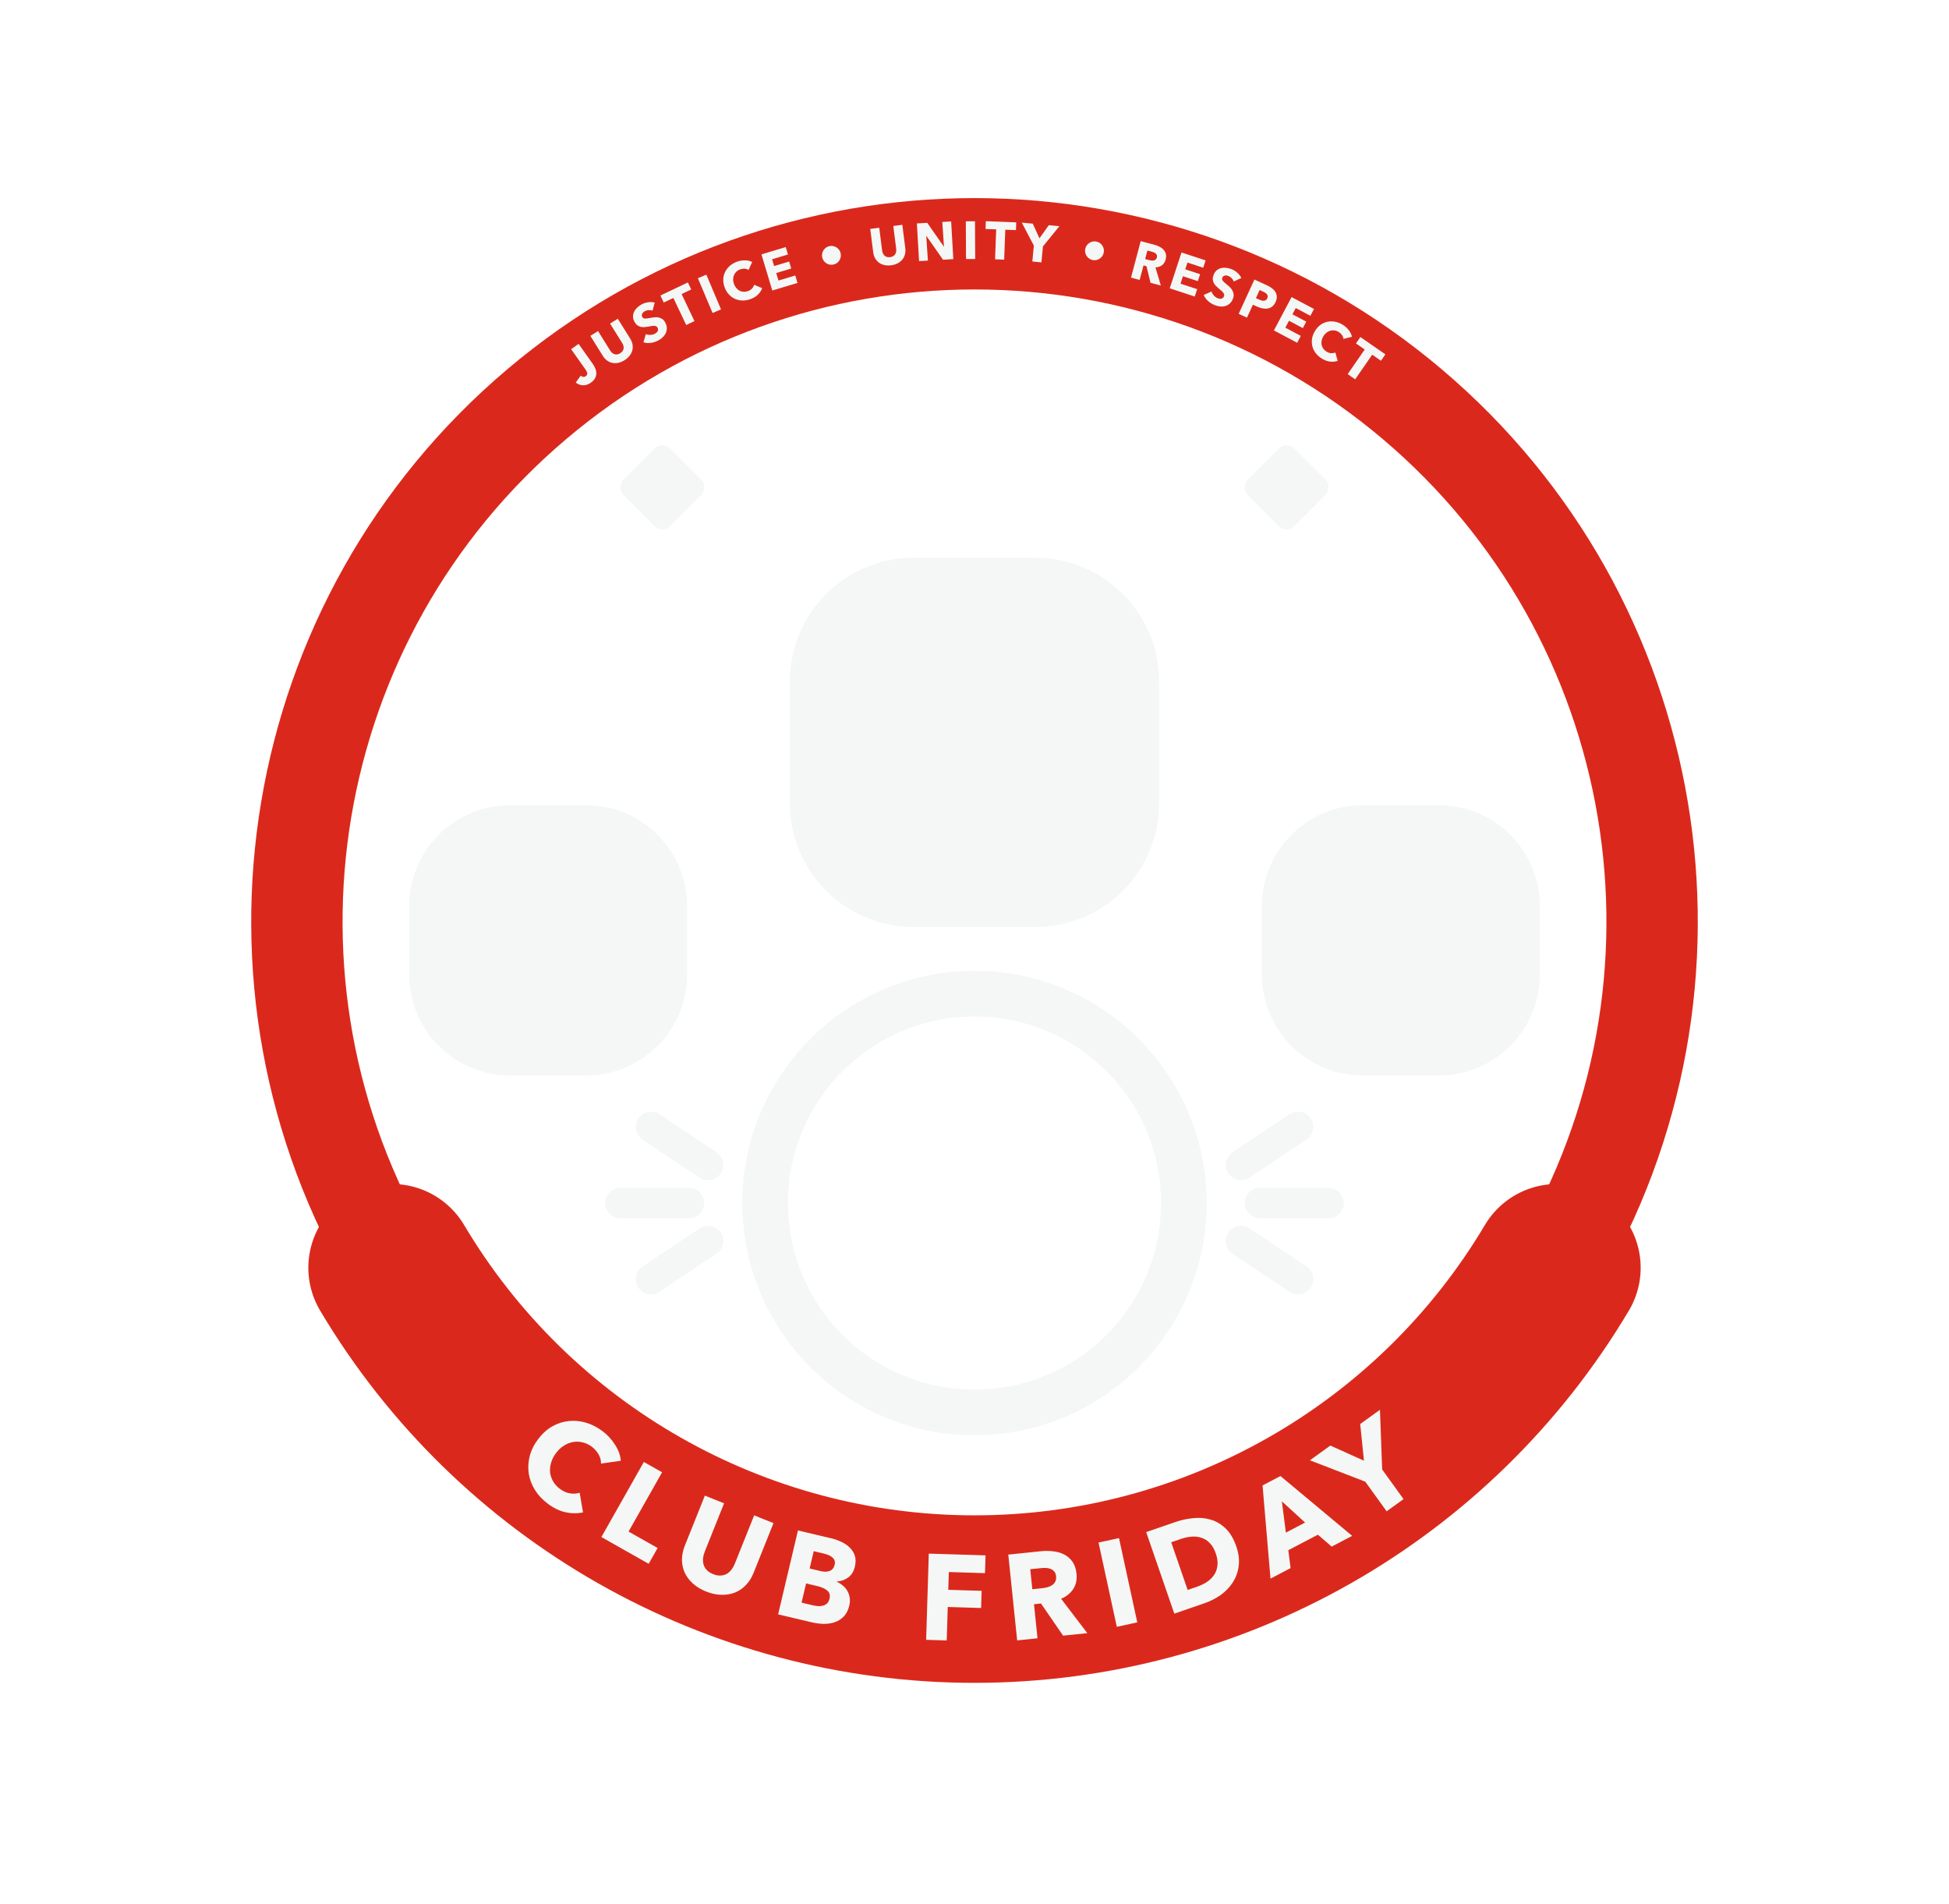
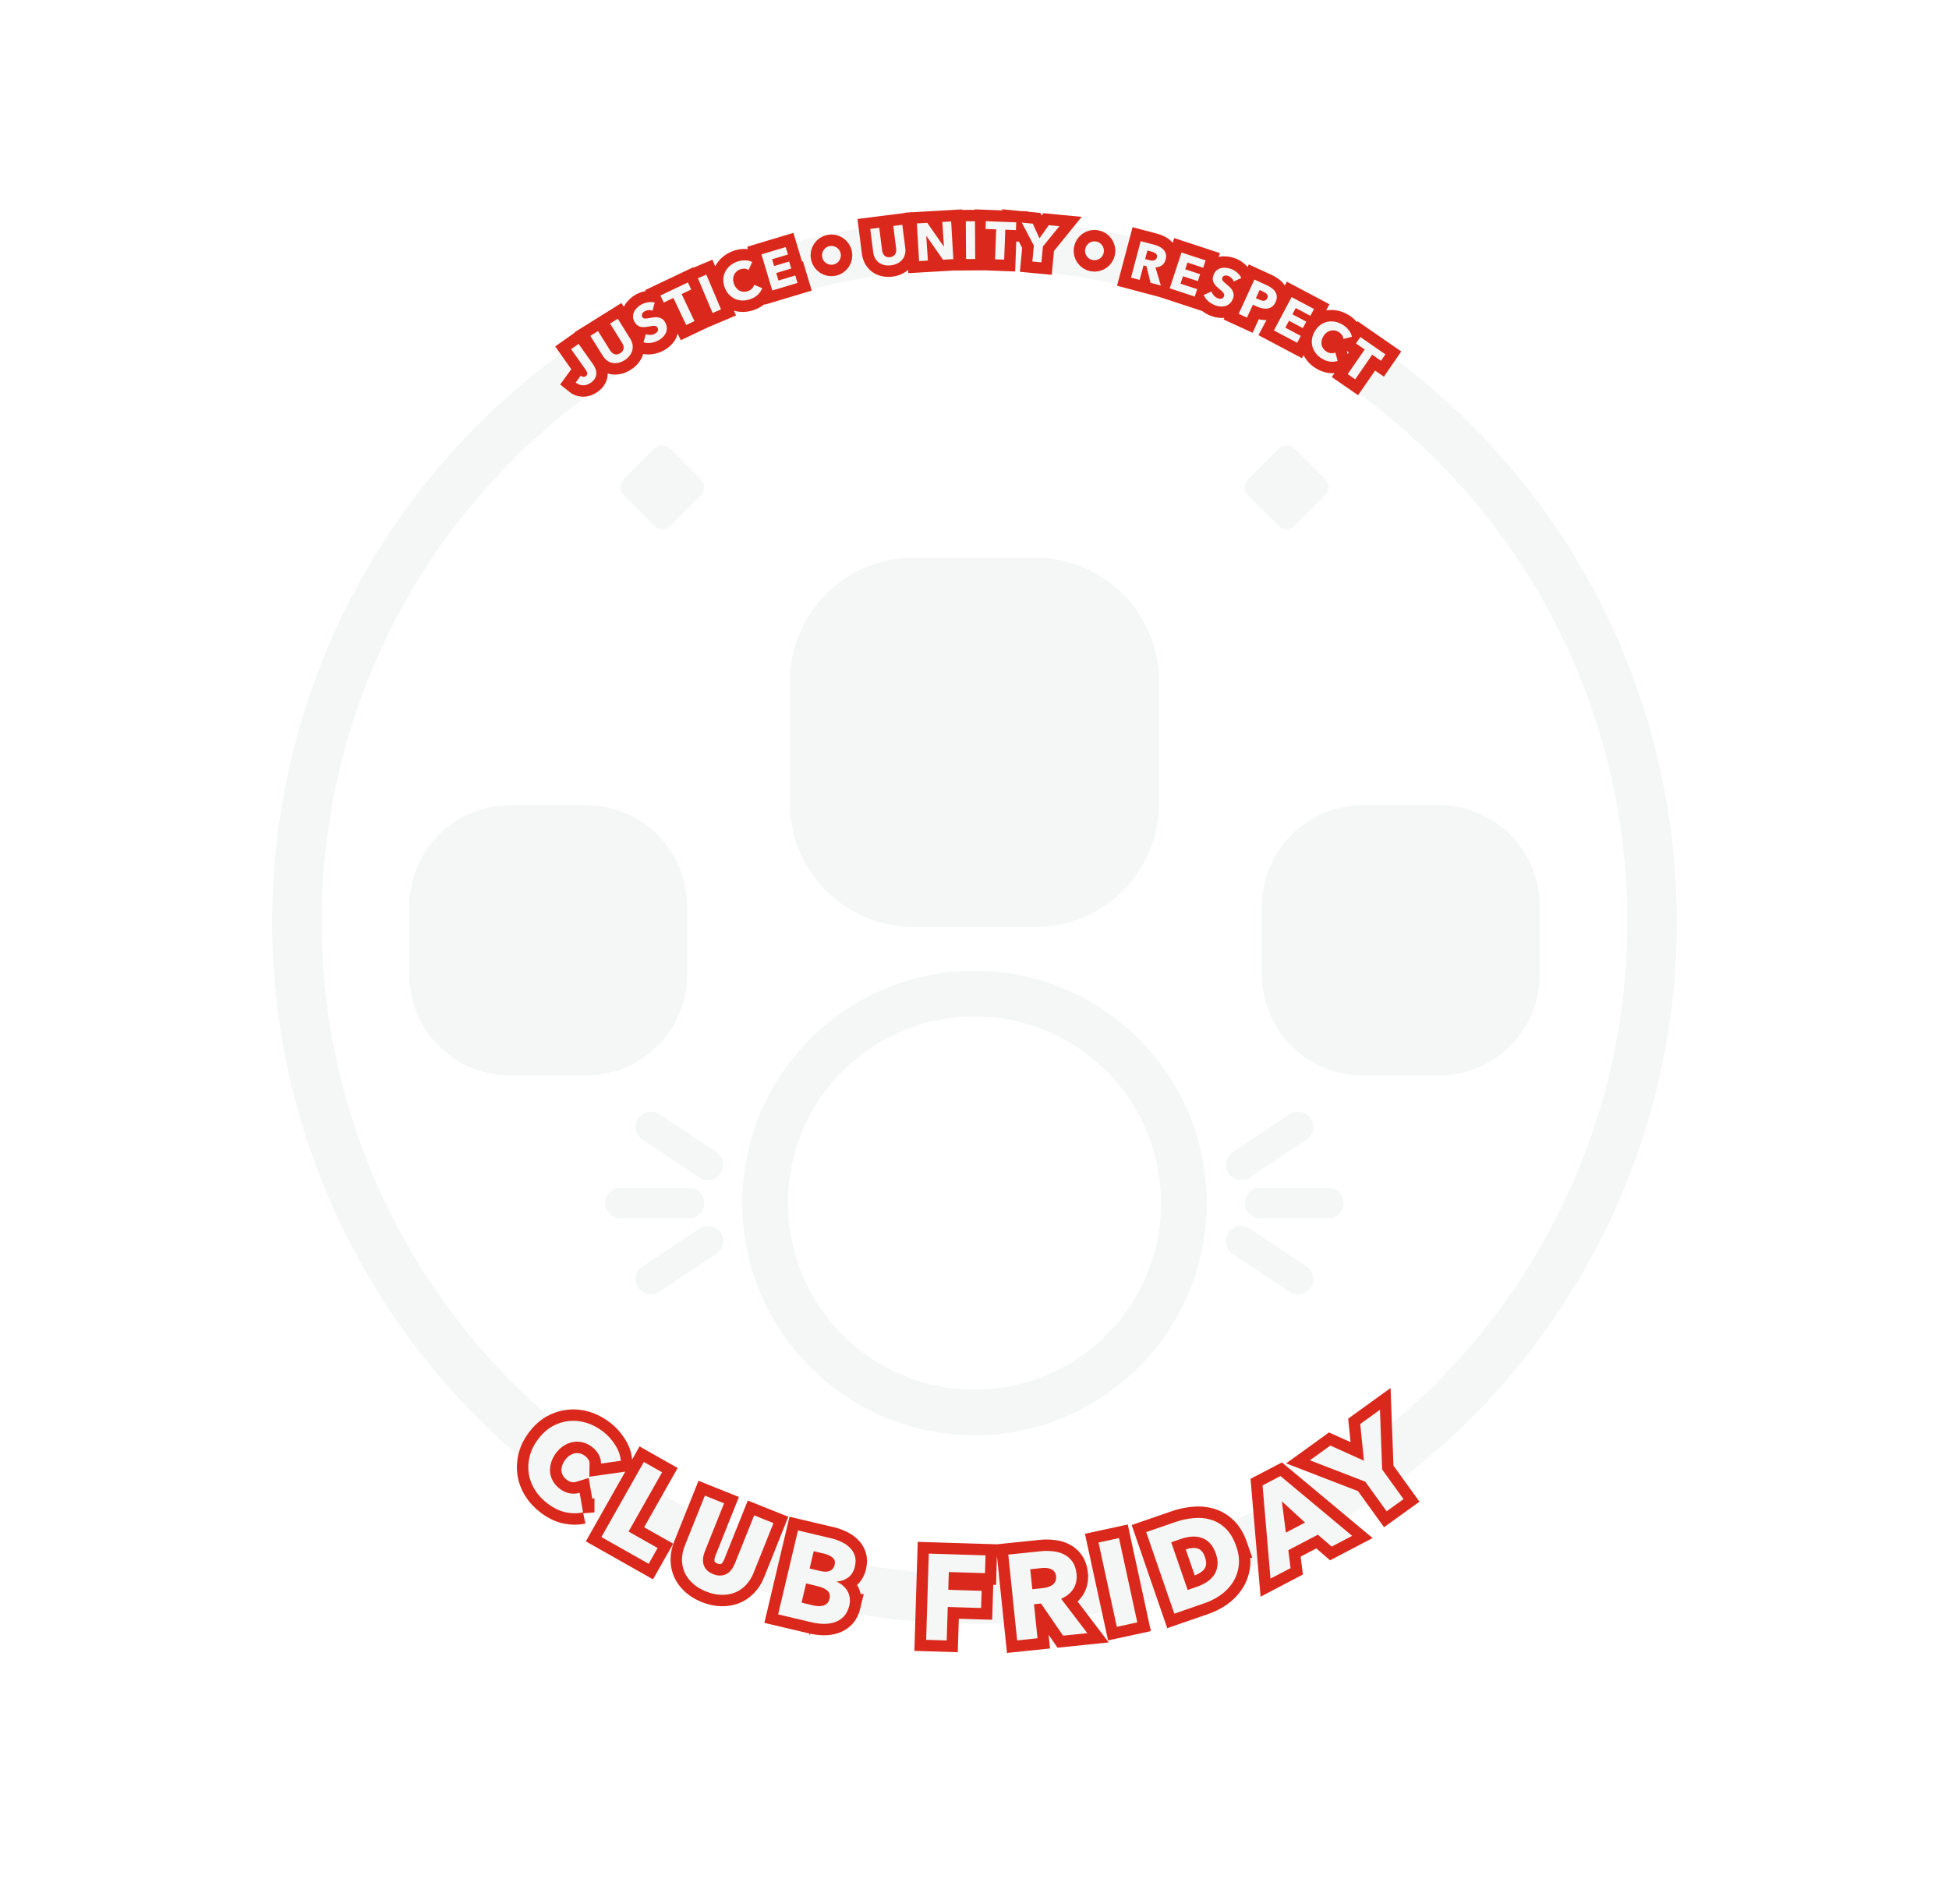
<svg xmlns="http://www.w3.org/2000/svg" viewBox="0 0 512 500" role="img" aria-labelledby="title desc" version="1.1" id="svg15">
  <g stroke="#F4F7F5" stroke-width="13" stroke-linecap="round" stroke-linejoin="round" id="g8">
    <path fill="none" stroke="#F4F7F5" d="M103 333a178 178 0 1 1 306 0" id="path1" />
    <g id="younger-member" aria-label="younger-member">
      <rect x="114" y="218" width="60" height="58" rx="20" fill="#F4F7F5" stroke="#F4F7F5" id="rect1" />
      <circle cx="144" cy="247" r="7" fill="none" stroke="none" id="circle1" />
    </g>
    <g id="adult-member" aria-label="adult-member">
      <rect x="214" y="153" width="84" height="84" rx="26" fill="#F4F7F5" stroke="#F4F7F5" id="rect2" />
      <circle cx="256" cy="195" r="9" fill="none" stroke="none" id="circle2" />
    </g>
    <g id="older-member" aria-label="older-member">
      <rect x="338" y="218" width="60" height="58" rx="20" fill="#F4F7F5" stroke="#F4F7F5" id="rect3" />
      <circle cx="368" cy="247" r="7" fill="none" stroke="none" id="circle3" />
    </g>
    <circle cx="256" cy="316" r="55" fill="none" stroke="#F4F7F5" stroke-width="12" id="circle4" />
    <path fill="none" stroke="none" stroke-width="9" d="M256 273c-16 11-25 25-25 43s9 32 25 43m0-86c16 11 25 25 25 43s-9 32-25 43m-43-43h86" id="path4" />
    <path fill="none" stroke="#F4F7F5" stroke-width="8" d="M181 316h-18M186 306l-15-10M186 326l-15 10M331 316h18M326 306l15-10M326 326l15 10" id="path5" />
    <path fill="none" stroke="#F4F7F5" d="M103 333a178 178 0 0 0 306 0" id="path6" />
    <path fill="#F4F7F5" stroke="#F4F7F5" stroke-width="6" d="m174 120 8 8-8 8-8-8z" id="path7" />
    <path fill="#F4F7F5" stroke="#F4F7F5" stroke-width="6" d="m338 120 8 8-8 8-8-8z" id="path8" />
  </g>
  <defs id="defs8">
    <path id="motto-arc" d="M103 333a178 178 0 1 1 306 0" />
    <path id="name-arc" d="M103 333a178 178 0 0 0 306 0" />
  </defs>
-   <path d="M103 333a178 178 0 1 1 306 0" fill="none" stroke="#DA291C" stroke-width="24" stroke-linecap="round" id="path9" />
-   <path d="M103 333a178 178 0 0 0 306 0" fill="none" stroke="#DA291C" stroke-width="44" stroke-linecap="round" id="path10" />
+   <path d="M103 333a178 178 0 1 1 306 0" fill="none" stroke="none" stroke-width="24" stroke-linecap="round" id="path9" />
+   <path d="M103 333a178 178 0 0 0 306 0" fill="none" stroke="none" stroke-width="44" stroke-linecap="round" id="path10" />
  <g font-family="Avenir Next, Trebuchet MS, Arial, sans-serif" text-anchor="middle" id="g15">
-     <g id="text14" style="font-weight:700;font-size:14px;letter-spacing:1.5" aria-label="JUSTICE•UNITY•RESPECT">
+     <g id="text14" style="font-weight:700;font-size:14px;letter-spacing:1.5;stroke:#da291c;stroke-width:6;paint-order:stroke fill" aria-label="JUSTICE•UNITY•RESPECT">
      <path style="fill:#f4f7f5" d="m 155.767,95.652 q 0.34,0.48 0.597,1.087 0.269,0.598 0.287,1.254 0.022,0.636 -0.302,1.294 -0.312,0.65 -1.135,1.232 -1.029,0.728 -2.086,0.687 -1.066,-0.052 -1.885,-0.724 l 1.313,-1.804 q 0.306,0.263 0.65,0.312 0.355,0.041 0.663,-0.178 0.48,-0.34 0.394,-0.776 -0.074,-0.445 -0.455,-0.982 l -3.777,-5.337 1.966,-1.391 3.769,5.325 z m 9.796,-6.688 q 0.474,0.76 0.605,1.553 0.136,0.773 -0.058,1.521 -0.201,0.736 -0.723,1.408 -0.51,0.664 -1.329,1.175 -0.832,0.519 -1.652,0.684 -0.821,0.165 -1.558,0.015 -0.745,-0.163 -1.379,-0.625 -0.642,-0.474 -1.116,-1.234 l -3.267,-5.239 2.02,-1.259 3.163,5.073 q 0.215,0.345 0.491,0.602 0.288,0.25 0.621,0.388 0.338,0.119 0.724,0.076 0.398,-0.05 0.825,-0.317 0.428,-0.267 0.636,-0.594 0.22,-0.335 0.262,-0.691 0.035,-0.368 -0.075,-0.729 -0.109,-0.361 -0.324,-0.705 l -3.163,-5.073 2.031,-1.267 3.267,5.239 z m 5.857,-7.349 q -0.458,-0.198 -1.008,-0.154 -0.544,0.025 -0.95,0.245 -0.209,0.114 -0.411,0.271 -0.189,0.15 -0.301,0.355 -0.119,0.192 -0.148,0.431 -0.024,0.22 0.116,0.478 0.12,0.221 0.287,0.322 0.179,0.094 0.411,0.111 0.245,0.011 0.544,-0.025 0.293,-0.047 0.654,-0.116 0.523,-0.093 1.103,-0.169 0.573,-0.088 1.127,-0.007 0.554,0.082 1.053,0.384 0.492,0.29 0.846,0.942 0.407,0.751 0.425,1.458 0.023,0.688 -0.251,1.299 -0.274,0.611 -0.783,1.11 -0.509,0.5 -1.149,0.847 -0.935,0.508 -1.982,0.662 -1.054,0.142 -1.96,-0.147 l 0.616,-2.151 q 0.534,0.22 1.197,0.21 0.669,-0.029 1.186,-0.309 0.234,-0.127 0.429,-0.296 0.195,-0.169 0.295,-0.367 0.112,-0.204 0.11,-0.442 -0.002,-0.238 -0.142,-0.496 -0.134,-0.246 -0.35,-0.352 -0.217,-0.105 -0.524,-0.114 -0.302,-0.027 -0.706,0.049 -0.399,0.057 -0.903,0.156 -0.492,0.092 -0.998,0.128 -0.494,0.029 -0.967,-0.08 -0.468,-0.128 -0.885,-0.427 -0.412,-0.318 -0.732,-0.909 -0.394,-0.726 -0.379,-1.403 0.015,-0.677 0.314,-1.27 0.299,-0.593 0.822,-1.068 0.516,-0.487 1.131,-0.821 0.738,-0.401 1.648,-0.544 0.922,-0.15 1.788,0.065 z m 7.638,-4.377 3.375,7.107 -2.163,1.027 -3.375,-7.107 -2.529,1.201 -0.877,-1.846 7.221,-3.43 0.877,1.846 z m 8.136,4.973 -3.856,-9.131 2.218,-0.937 3.856,9.131 z M 200.224,75.696 q -0.358,0.936 -1.11,1.689 -0.758,0.74 -1.941,1.174 -1.078,0.395 -2.128,0.377 -1.037,-0.022 -1.944,-0.421 -0.911,-0.412 -1.625,-1.179 -0.714,-0.767 -1.113,-1.858 -0.41,-1.117 -0.361,-2.164 0.062,-1.052 0.514,-1.933 0.447,-0.895 1.242,-1.574 0.795,-0.679 1.86,-1.069 0.986,-0.361 2.062,-0.353 1.085,-0.01 1.922,0.444 l -0.966,2.084 q -0.474,-0.318 -1.064,-0.341 -0.59,-0.022 -1.129,0.175 -0.592,0.217 -1.009,0.623 -0.409,0.389 -0.624,0.9 -0.215,0.511 -0.22,1.109 -0.009,0.585 0.217,1.203 0.231,0.631 0.621,1.084 0.39,0.454 0.871,0.709 0.49,0.238 1.053,0.27 0.563,0.032 1.142,-0.18 0.67,-0.246 1.074,-0.692 0.403,-0.446 0.551,-0.977 l 2.104,0.899 z m 2.656,0.613 -2.85,-9.493 6.383,-1.916 0.584,1.944 -4.17,1.252 0.535,1.783 3.942,-1.183 0.551,1.837 -3.942,1.183 0.592,1.971 4.412,-1.324 0.588,1.958 z" id="path15" />
      <path style="fill:#f4f7f5" d="m 220.84,66.548 q 0.109,0.506 0.011,0.986 -0.098,0.479 -0.355,0.878 -0.258,0.399 -0.655,0.685 -0.397,0.286 -0.903,0.395 -0.506,0.109 -0.986,0.011 -0.479,-0.098 -0.878,-0.355 -0.399,-0.258 -0.685,-0.655 -0.286,-0.397 -0.395,-0.903 -0.109,-0.506 -0.011,-0.986 0.098,-0.479 0.355,-0.878 0.258,-0.399 0.655,-0.685 0.397,-0.286 0.903,-0.395 0.506,-0.109 0.986,-0.011 0.479,0.098 0.878,0.355 0.399,0.258 0.685,0.655 0.286,0.397 0.395,0.903 z" id="path16" />
      <path style="fill:#f4f7f5" d="m 237.819,65.176 q 0.113,0.889 -0.099,1.664 -0.2,0.759 -0.688,1.358 -0.49,0.584 -1.245,0.977 -0.741,0.39 -1.699,0.512 -0.972,0.124 -1.787,-0.069 -0.815,-0.193 -1.422,-0.638 -0.609,-0.459 -0.992,-1.144 -0.385,-0.699 -0.498,-1.588 l -0.778,-6.125 2.361,-0.3 0.754,5.93 q 0.051,0.403 0.194,0.752 0.157,0.347 0.402,0.612 0.258,0.25 0.626,0.372 0.382,0.121 0.882,0.057 0.5,-0.064 0.826,-0.274 0.34,-0.213 0.527,-0.519 0.185,-0.32 0.236,-0.693 0.051,-0.373 1.6e-4,-0.776 l -0.754,-5.93 2.375,-0.302 0.778,6.125 z m 9.907,3.044 -4.358,-6.24 -0.042,0.002 0.431,6.468 -2.32,0.134 -0.573,-9.895 2.725,-0.158 4.343,6.227 0.042,-0.002 -0.43,-6.454 2.32,-0.134 0.573,9.895 z m 6.05,-0.178 -0.058,-9.912 2.408,-0.014 0.058,9.912 z m 10.313,-7.703 -0.295,7.862 -2.392,-0.09 0.295,-7.862 -2.798,-0.105 0.076,-2.043 7.988,0.299 -0.076,2.043 z m 9.886,4.398 -0.397,4.181 -2.383,-0.226 0.397,-4.181 -3.168,-6.038 2.885,0.274 1.758,3.851 2.451,-3.452 2.787,0.264 z" id="path17" />
      <path style="fill:#f4f7f5" d="m 289.958,66.311 q -0.091,0.51 -0.363,0.916 -0.272,0.406 -0.662,0.678 -0.39,0.272 -0.865,0.386 -0.476,0.114 -0.985,0.023 -0.51,-0.091 -0.916,-0.363 -0.406,-0.272 -0.678,-0.662 -0.272,-0.39 -0.386,-0.865 -0.114,-0.476 -0.023,-0.985 0.091,-0.51 0.363,-0.916 0.272,-0.406 0.662,-0.678 0.39,-0.272 0.865,-0.386 0.476,-0.114 0.985,-0.023 0.51,0.091 0.916,0.363 0.406,0.272 0.678,0.662 0.272,0.39 0.386,0.865 0.114,0.476 0.023,0.985 z" id="path18" />
      <path style="fill:#f4f7f5" d="m 302.245,74.283 -1.062,-4.352 -0.785,-0.208 -1.009,3.802 -2.273,-0.603 2.542,-9.581 3.654,0.969 q 0.69,0.183 1.3,0.504 0.627,0.311 1.052,0.786 0.438,0.478 0.602,1.116 0.164,0.637 -0.055,1.463 -0.258,0.974 -0.962,1.497 -0.704,0.523 -1.713,0.56 l 1.416,4.764 z m 1.668,-6.669 q 0.09,-0.338 -0.005,-0.581 -0.078,-0.252 -0.279,-0.422 -0.184,-0.179 -0.458,-0.295 -0.26,-0.112 -0.517,-0.181 l -1.231,-0.327 -0.592,2.233 1.096,0.291 q 0.284,0.075 0.593,0.114 0.312,0.025 0.588,-0.032 0.276,-0.057 0.486,-0.248 0.223,-0.187 0.32,-0.552 z m 3.372,8.118 3.096,-9.416 6.331,2.082 -0.634,1.928 -4.136,-1.36 -0.582,1.769 3.91,1.286 -0.599,1.822 -3.91,-1.286 -0.643,1.955 4.376,1.439 -0.638,1.942 z m 16.807,-1.778 q -0.144,-0.477 -0.531,-0.87 -0.369,-0.4 -0.8,-0.569 -0.222,-0.087 -0.472,-0.14 -0.237,-0.048 -0.465,-0.002 -0.223,0.033 -0.425,0.164 -0.184,0.124 -0.291,0.397 -0.092,0.235 -0.062,0.427 0.043,0.197 0.18,0.386 0.15,0.194 0.369,0.4 0.225,0.193 0.51,0.425 0.408,0.34 0.84,0.735 0.437,0.382 0.732,0.858 0.295,0.476 0.385,1.053 0.095,0.563 -0.175,1.254 -0.311,0.795 -0.841,1.264 -0.511,0.461 -1.155,0.645 -0.643,0.184 -1.354,0.116 -0.71,-0.068 -1.388,-0.333 -0.991,-0.388 -1.784,-1.089 -0.788,-0.714 -1.15,-1.593 l 2.042,-0.914 q 0.176,0.55 0.611,1.051 0.453,0.493 1.001,0.708 0.248,0.097 0.503,0.137 0.255,0.04 0.47,-0.011 0.228,-0.046 0.409,-0.201 0.181,-0.155 0.288,-0.428 0.102,-0.261 0.043,-0.494 -0.059,-0.234 -0.25,-0.474 -0.173,-0.248 -0.492,-0.509 -0.301,-0.268 -0.701,-0.59 -0.387,-0.317 -0.741,-0.681 -0.341,-0.359 -0.562,-0.791 -0.203,-0.44 -0.244,-0.952 -0.022,-0.52 0.223,-1.146 0.301,-0.769 0.828,-1.194 0.527,-0.425 1.173,-0.578 0.646,-0.153 1.346,-0.059 0.705,0.081 1.357,0.336 0.782,0.306 1.478,0.91 0.709,0.608 1.102,1.409 z m 11.002,5.381 q -0.362,0.789 -0.906,1.202 -0.538,0.4 -1.186,0.503 -0.648,0.103 -1.367,-0.042 -0.719,-0.145 -1.419,-0.466 l -1.082,-0.496 -1.558,3.398 -2.176,-0.998 4.133,-9.009 3.309,1.518 q 0.738,0.339 1.304,0.783 0.585,0.438 0.904,0.984 0.338,0.54 0.36,1.197 0.041,0.65 -0.315,1.426 z m -2.182,-0.985 q 0.146,-0.318 0.112,-0.58 -0.034,-0.262 -0.198,-0.476 -0.164,-0.214 -0.426,-0.38 -0.25,-0.161 -0.542,-0.295 l -0.954,-0.438 -0.975,2.125 0.916,0.42 q 0.305,0.14 0.609,0.218 0.303,0.078 0.578,0.049 0.287,-0.022 0.508,-0.167 0.226,-0.158 0.372,-0.476 z m 1.744,8.444 4.643,-8.757 5.888,3.122 -0.951,1.793 -3.847,-2.04 -0.872,1.645 3.636,1.928 -0.898,1.695 -3.636,-1.928 -0.964,1.818 4.069,2.158 -0.957,1.806 z m 16.749,8.008 q -0.955,0.303 -2.013,0.184 -1.051,-0.132 -2.127,-0.787 -0.981,-0.597 -1.621,-1.43 -0.628,-0.825 -0.882,-1.783 -0.246,-0.969 -0.09,-2.005 0.156,-1.036 0.76,-2.029 0.619,-1.016 1.468,-1.63 0.861,-0.607 1.832,-0.802 0.979,-0.207 2.005,-0.009 1.026,0.199 1.995,0.789 0.897,0.546 1.561,1.393 0.684,0.842 0.85,1.78 l -2.232,0.542 q -0.047,-0.569 -0.397,-1.045 -0.35,-0.475 -0.84,-0.774 -0.538,-0.328 -1.116,-0.401 -0.559,-0.078 -1.093,0.072 -0.534,0.15 -1.005,0.519 -0.463,0.357 -0.806,0.919 -0.349,0.574 -0.461,1.161 -0.112,0.588 -0.012,1.124 0.119,0.531 0.445,0.992 0.326,0.461 0.852,0.781 0.61,0.371 1.21,0.409 0.6,0.038 1.108,-0.178 l 0.607,2.206 z m 9.073,-1.636 -4.477,6.47 -1.969,-1.362 4.477,-6.47 -2.302,-1.593 1.163,-1.681 6.573,4.549 -1.163,1.681 z" id="path19" />
    </g>
-     <path d="m 153.164,397.256 q -2.241,0.477 -4.621,-0.032 -2.361,-0.535 -4.662,-2.266 -2.097,-1.577 -3.368,-3.615 -1.245,-2.018 -1.607,-4.252 -0.342,-2.26 0.243,-4.582 0.586,-2.322 2.182,-4.445 1.635,-2.174 3.704,-3.38 2.095,-1.187 4.348,-1.414 2.272,-0.253 4.563,0.429 2.29,0.682 4.362,2.24 1.918,1.443 3.24,3.518 1.367,2.069 1.536,4.239 l -5.198,0.735 q 0.021,-1.306 -0.668,-2.465 -0.69,-1.159 -1.738,-1.948 -1.151,-0.866 -2.45,-1.162 -1.254,-0.303 -2.502,-0.08 -1.248,0.222 -2.401,0.957 -1.134,0.709 -2.038,1.911 -0.923,1.227 -1.309,2.539 -0.386,1.311 -0.279,2.553 0.152,1.235 0.79,2.356 0.638,1.121 1.764,1.967 1.304,0.981 2.661,1.201 1.356,0.22 2.56,-0.156 l 0.888,5.153 z m 4.822,6.476 11.155,-19.72 4.791,2.71 -8.807,15.57 7.632,4.317 -2.348,4.15 z m 39.965,9.442 q -0.761,1.901 -2.045,3.214 -1.242,1.295 -2.883,1.948 -1.628,0.623 -3.571,0.569 -1.913,-0.042 -3.963,-0.863 -2.079,-0.833 -3.493,-2.123 -1.414,-1.29 -2.132,-2.853 -0.707,-1.593 -0.712,-3.387 0.007,-1.824 0.768,-3.726 l 5.246,-13.101 5.05,2.022 -5.079,12.685 q -0.345,0.862 -0.446,1.717 -0.072,0.868 0.124,1.67 0.237,0.784 0.837,1.438 0.63,0.666 1.699,1.094 1.069,0.428 1.955,0.369 0.915,-0.047 1.628,-0.451 0.725,-0.434 1.242,-1.123 0.517,-0.689 0.862,-1.551 l 5.079,-12.685 5.08,2.034 -5.246,13.101 z m 25.168,8.523 q -0.427,1.806 -1.438,2.882 -1.004,1.045 -2.364,1.513 -1.36,0.467 -2.967,0.449 -1.568,-0.042 -3.157,-0.418 l -8.782,-2.077 5.215,-22.048 8.782,2.077 q 1.277,0.302 2.55,0.899 1.28,0.566 2.215,1.478 0.943,0.881 1.37,2.133 0.427,1.252 0.029,2.934 -0.435,1.837 -1.718,2.816 -1.276,0.948 -3.021,1.094 l -0.015,0.062 q 0.897,0.377 1.604,1.004 0.745,0.604 1.182,1.398 0.468,0.801 0.604,1.754 0.167,0.96 -0.09,2.05 z m -3.854,-10.678 q 0.265,-1.121 -0.489,-1.826 -0.716,-0.728 -2.397,-1.126 l -2.616,-0.619 -1.075,4.547 2.865,0.678 q 1.495,0.354 2.444,-0.047 0.988,-0.424 1.268,-1.607 z m -1.354,8.92 q 0.324,-1.37 -0.578,-2.143 -0.902,-0.772 -2.615,-1.178 l -2.958,-0.7 -1.193,5.045 2.99,0.707 q 0.623,0.147 1.299,0.209 0.715,0.037 1.31,-0.118 0.627,-0.148 1.087,-0.565 0.468,-0.448 0.659,-1.258 z m 31.344,-7.017 -0.144,4.67 8.764,0.27 -0.139,4.51 -8.764,-0.27 -0.271,8.796 -5.405,-0.167 0.698,-22.645 14.905,0.46 -0.144,4.67 z m 30.014,16.712 -5.795,-8.441 -1.846,0.191 0.925,8.944 -5.348,0.553 -2.33,-22.536 8.594,-0.888 q 1.623,-0.168 3.187,0.024 1.593,0.157 2.884,0.828 1.324,0.667 2.191,1.897 0.867,1.229 1.068,3.171 0.237,2.292 -0.843,3.98 -1.08,1.688 -3.207,2.584 l 6.886,9.036 z m -1.838,-15.606 q -0.082,-0.796 -0.482,-1.237 -0.371,-0.476 -0.938,-0.675 -0.539,-0.234 -1.217,-0.26 -0.646,-0.03 -1.251,0.033 l -2.897,0.299 0.543,5.252 2.578,-0.267 q 0.668,-0.069 1.359,-0.237 0.687,-0.2 1.23,-0.545 0.543,-0.346 0.838,-0.923 0.326,-0.581 0.237,-1.44 z m 15.955,13.29 -4.804,-22.141 5.379,-1.167 4.804,22.141 z m 31.385,-21.13 q 0.97,2.813 0.621,5.236 -0.329,2.382 -1.595,4.307 -1.245,1.885 -3.174,3.261 -1.939,1.346 -4.147,2.108 l -7.986,2.755 -7.387,-21.418 7.744,-2.671 q 2.269,-0.783 4.665,-1 2.386,-0.247 4.538,0.398 2.142,0.615 3.91,2.307 1.768,1.692 2.812,4.717 z m -5.385,1.857 q -0.626,-1.815 -1.638,-2.786 -0.992,-1.012 -2.23,-1.363 -1.218,-0.392 -2.593,-0.256 -1.345,0.125 -2.676,0.584 l -2.571,0.887 4.32,12.524 2.45,-0.845 q 1.392,-0.48 2.558,-1.221 1.186,-0.781 1.904,-1.841 0.748,-1.07 0.905,-2.479 0.188,-1.419 -0.428,-3.204 z m 30.446,-1.802 -3.622,-3.125 -7.768,4.066 0.588,4.712 -5.273,2.76 -2.085,-24.48 4.706,-2.463 18.841,15.711 z m -13.088,-11.895 1.054,8.225 5.047,-2.641 z m 26.348,-8.363 5.616,7.786 -4.438,3.201 -5.616,-7.786 -14.541,-5.609 5.372,-3.875 8.824,3.973 -0.986,-9.626 5.191,-3.744 z" id="text15" style="font-weight:800;font-size:32px;letter-spacing:4;fill:#f4f7f5" aria-label="CLUB FRIDAY" />
+     <path d="m 153.164,397.256 q -2.241,0.477 -4.621,-0.032 -2.361,-0.535 -4.662,-2.266 -2.097,-1.577 -3.368,-3.615 -1.245,-2.018 -1.607,-4.252 -0.342,-2.26 0.243,-4.582 0.586,-2.322 2.182,-4.445 1.635,-2.174 3.704,-3.38 2.095,-1.187 4.348,-1.414 2.272,-0.253 4.563,0.429 2.29,0.682 4.362,2.24 1.918,1.443 3.24,3.518 1.367,2.069 1.536,4.239 l -5.198,0.735 q 0.021,-1.306 -0.668,-2.465 -0.69,-1.159 -1.738,-1.948 -1.151,-0.866 -2.45,-1.162 -1.254,-0.303 -2.502,-0.08 -1.248,0.222 -2.401,0.957 -1.134,0.709 -2.038,1.911 -0.923,1.227 -1.309,2.539 -0.386,1.311 -0.279,2.553 0.152,1.235 0.79,2.356 0.638,1.121 1.764,1.967 1.304,0.981 2.661,1.201 1.356,0.22 2.56,-0.156 l 0.888,5.153 z m 4.822,6.476 11.155,-19.72 4.791,2.71 -8.807,15.57 7.632,4.317 -2.348,4.15 z m 39.965,9.442 q -0.761,1.901 -2.045,3.214 -1.242,1.295 -2.883,1.948 -1.628,0.623 -3.571,0.569 -1.913,-0.042 -3.963,-0.863 -2.079,-0.833 -3.493,-2.123 -1.414,-1.29 -2.132,-2.853 -0.707,-1.593 -0.712,-3.387 0.007,-1.824 0.768,-3.726 l 5.246,-13.101 5.05,2.022 -5.079,12.685 q -0.345,0.862 -0.446,1.717 -0.072,0.868 0.124,1.67 0.237,0.784 0.837,1.438 0.63,0.666 1.699,1.094 1.069,0.428 1.955,0.369 0.915,-0.047 1.628,-0.451 0.725,-0.434 1.242,-1.123 0.517,-0.689 0.862,-1.551 l 5.079,-12.685 5.08,2.034 -5.246,13.101 z m 25.168,8.523 q -0.427,1.806 -1.438,2.882 -1.004,1.045 -2.364,1.513 -1.36,0.467 -2.967,0.449 -1.568,-0.042 -3.157,-0.418 l -8.782,-2.077 5.215,-22.048 8.782,2.077 q 1.277,0.302 2.55,0.899 1.28,0.566 2.215,1.478 0.943,0.881 1.37,2.133 0.427,1.252 0.029,2.934 -0.435,1.837 -1.718,2.816 -1.276,0.948 -3.021,1.094 l -0.015,0.062 q 0.897,0.377 1.604,1.004 0.745,0.604 1.182,1.398 0.468,0.801 0.604,1.754 0.167,0.96 -0.09,2.05 z m -3.854,-10.678 q 0.265,-1.121 -0.489,-1.826 -0.716,-0.728 -2.397,-1.126 l -2.616,-0.619 -1.075,4.547 2.865,0.678 q 1.495,0.354 2.444,-0.047 0.988,-0.424 1.268,-1.607 z m -1.354,8.92 q 0.324,-1.37 -0.578,-2.143 -0.902,-0.772 -2.615,-1.178 l -2.958,-0.7 -1.193,5.045 2.99,0.707 q 0.623,0.147 1.299,0.209 0.715,0.037 1.31,-0.118 0.627,-0.148 1.087,-0.565 0.468,-0.448 0.659,-1.258 z m 31.344,-7.017 -0.144,4.67 8.764,0.27 -0.139,4.51 -8.764,-0.27 -0.271,8.796 -5.405,-0.167 0.698,-22.645 14.905,0.46 -0.144,4.67 z m 30.014,16.712 -5.795,-8.441 -1.846,0.191 0.925,8.944 -5.348,0.553 -2.33,-22.536 8.594,-0.888 q 1.623,-0.168 3.187,0.024 1.593,0.157 2.884,0.828 1.324,0.667 2.191,1.897 0.867,1.229 1.068,3.171 0.237,2.292 -0.843,3.98 -1.08,1.688 -3.207,2.584 l 6.886,9.036 z m -1.838,-15.606 q -0.082,-0.796 -0.482,-1.237 -0.371,-0.476 -0.938,-0.675 -0.539,-0.234 -1.217,-0.26 -0.646,-0.03 -1.251,0.033 l -2.897,0.299 0.543,5.252 2.578,-0.267 q 0.668,-0.069 1.359,-0.237 0.687,-0.2 1.23,-0.545 0.543,-0.346 0.838,-0.923 0.326,-0.581 0.237,-1.44 z m 15.955,13.29 -4.804,-22.141 5.379,-1.167 4.804,22.141 z m 31.385,-21.13 q 0.97,2.813 0.621,5.236 -0.329,2.382 -1.595,4.307 -1.245,1.885 -3.174,3.261 -1.939,1.346 -4.147,2.108 l -7.986,2.755 -7.387,-21.418 7.744,-2.671 q 2.269,-0.783 4.665,-1 2.386,-0.247 4.538,0.398 2.142,0.615 3.91,2.307 1.768,1.692 2.812,4.717 z m -5.385,1.857 q -0.626,-1.815 -1.638,-2.786 -0.992,-1.012 -2.23,-1.363 -1.218,-0.392 -2.593,-0.256 -1.345,0.125 -2.676,0.584 l -2.571,0.887 4.32,12.524 2.45,-0.845 q 1.392,-0.48 2.558,-1.221 1.186,-0.781 1.904,-1.841 0.748,-1.07 0.905,-2.479 0.188,-1.419 -0.428,-3.204 z m 30.446,-1.802 -3.622,-3.125 -7.768,4.066 0.588,4.712 -5.273,2.76 -2.085,-24.48 4.706,-2.463 18.841,15.711 z m -13.088,-11.895 1.054,8.225 5.047,-2.641 z m 26.348,-8.363 5.616,7.786 -4.438,3.201 -5.616,-7.786 -14.541,-5.609 5.372,-3.875 8.824,3.973 -0.986,-9.626 5.191,-3.744 z" id="text15" style="font-weight:800;font-size:32px;letter-spacing:4;fill:#f4f7f5;stroke:#da291c;stroke-width:6;paint-order:stroke fill" aria-label="CLUB FRIDAY" />
  </g>
</svg>
